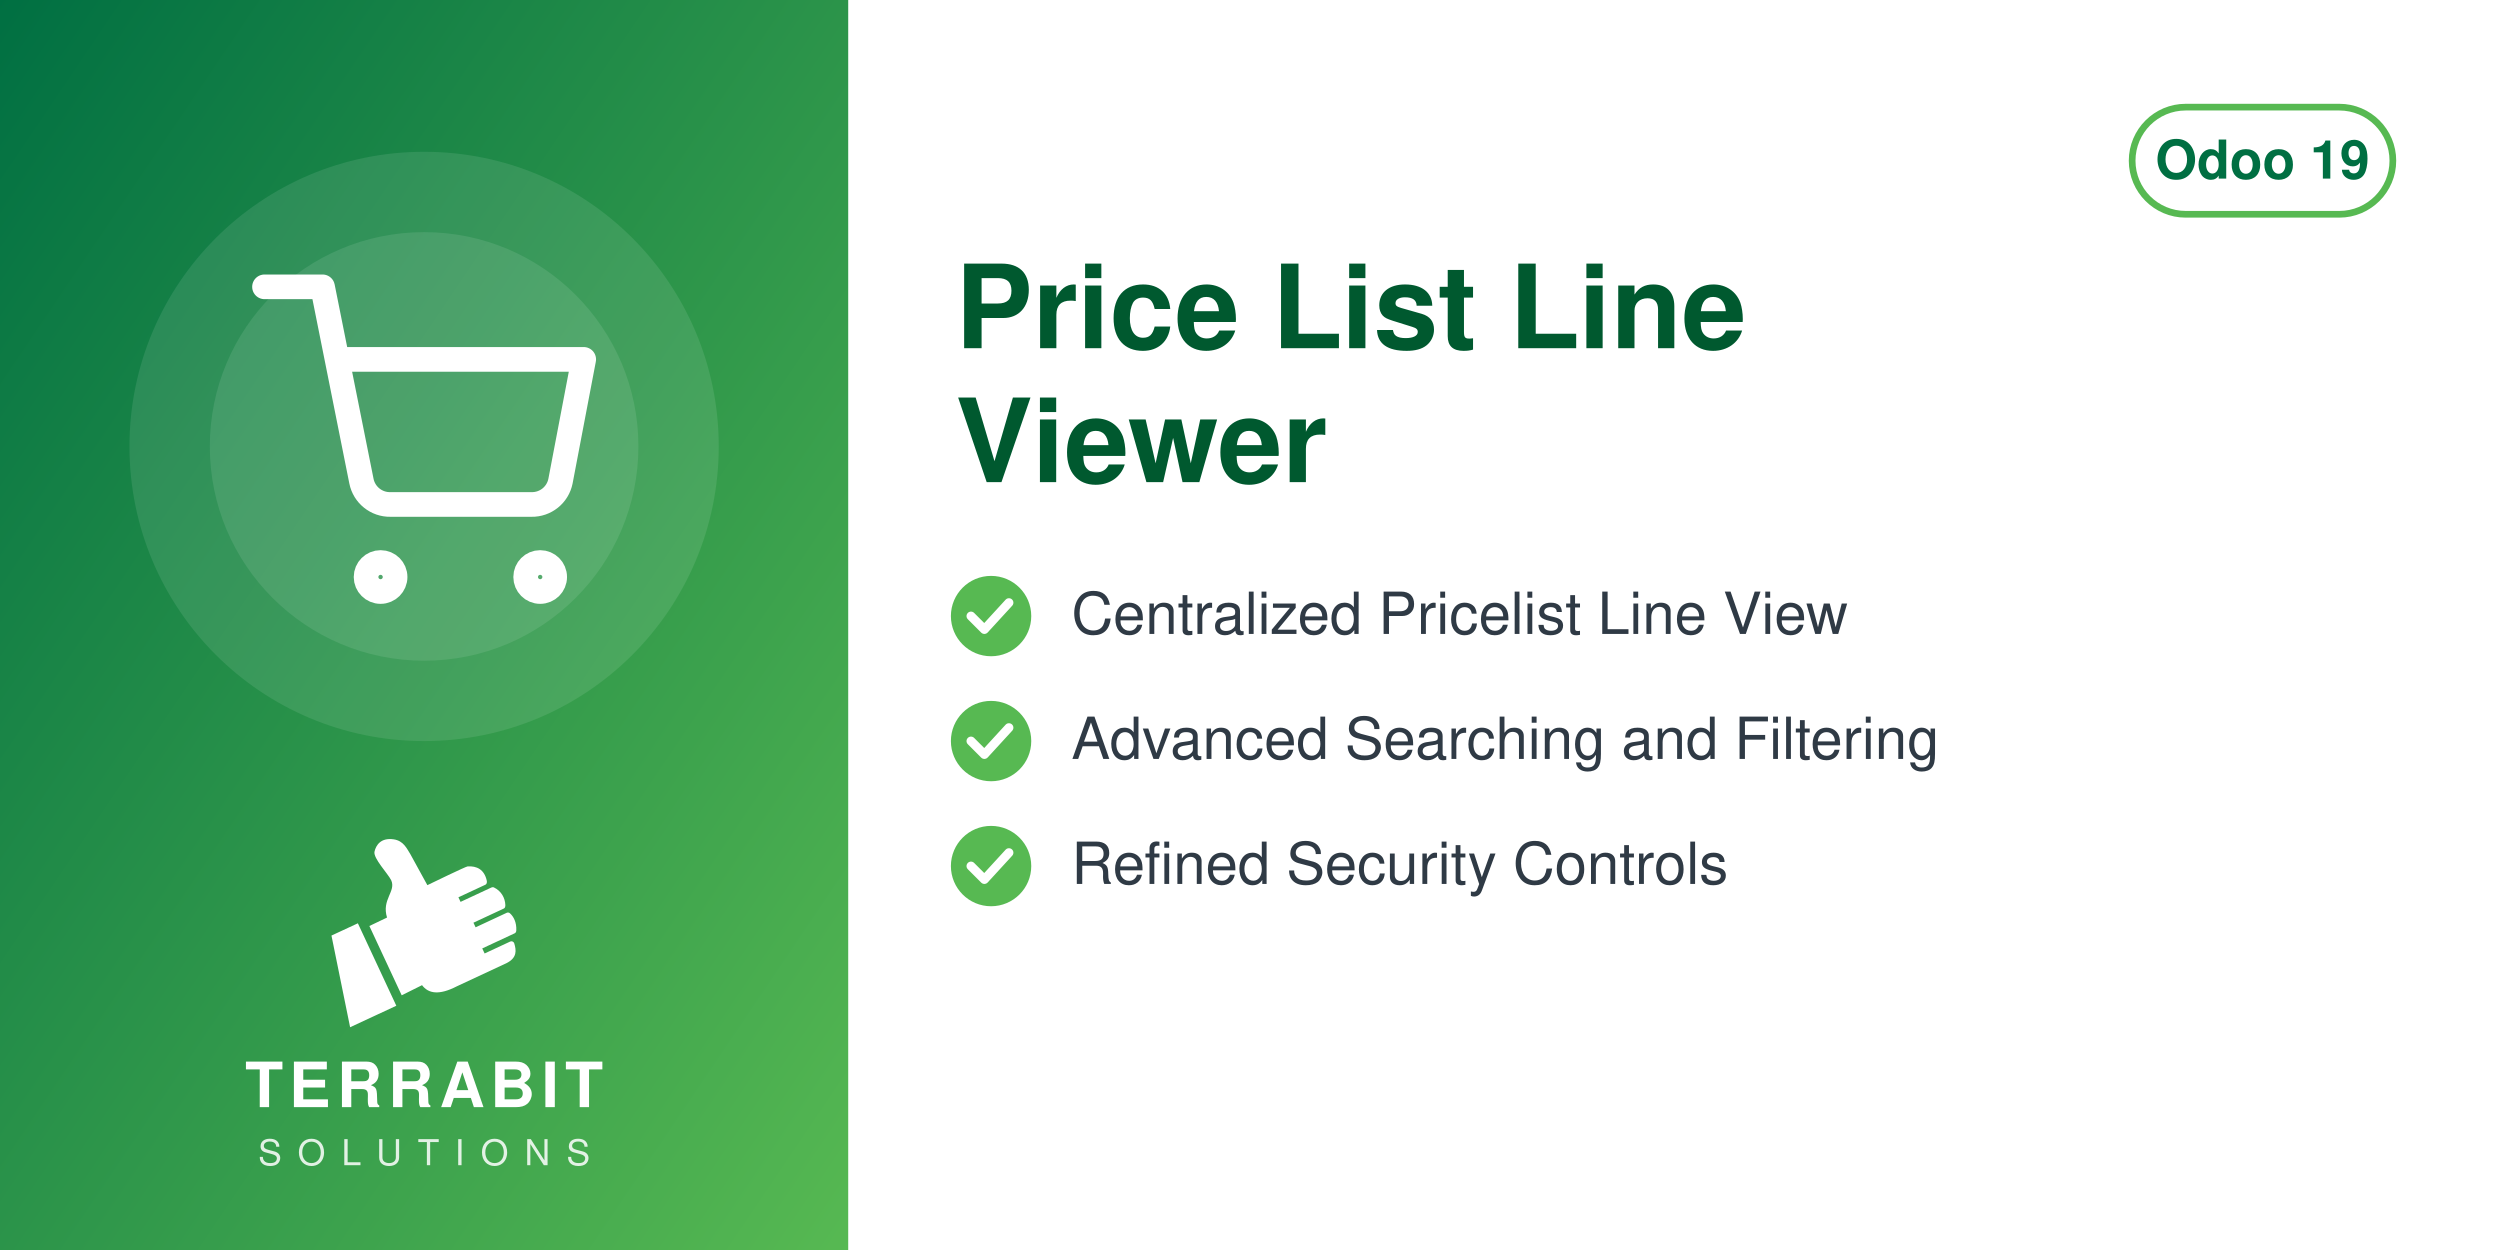
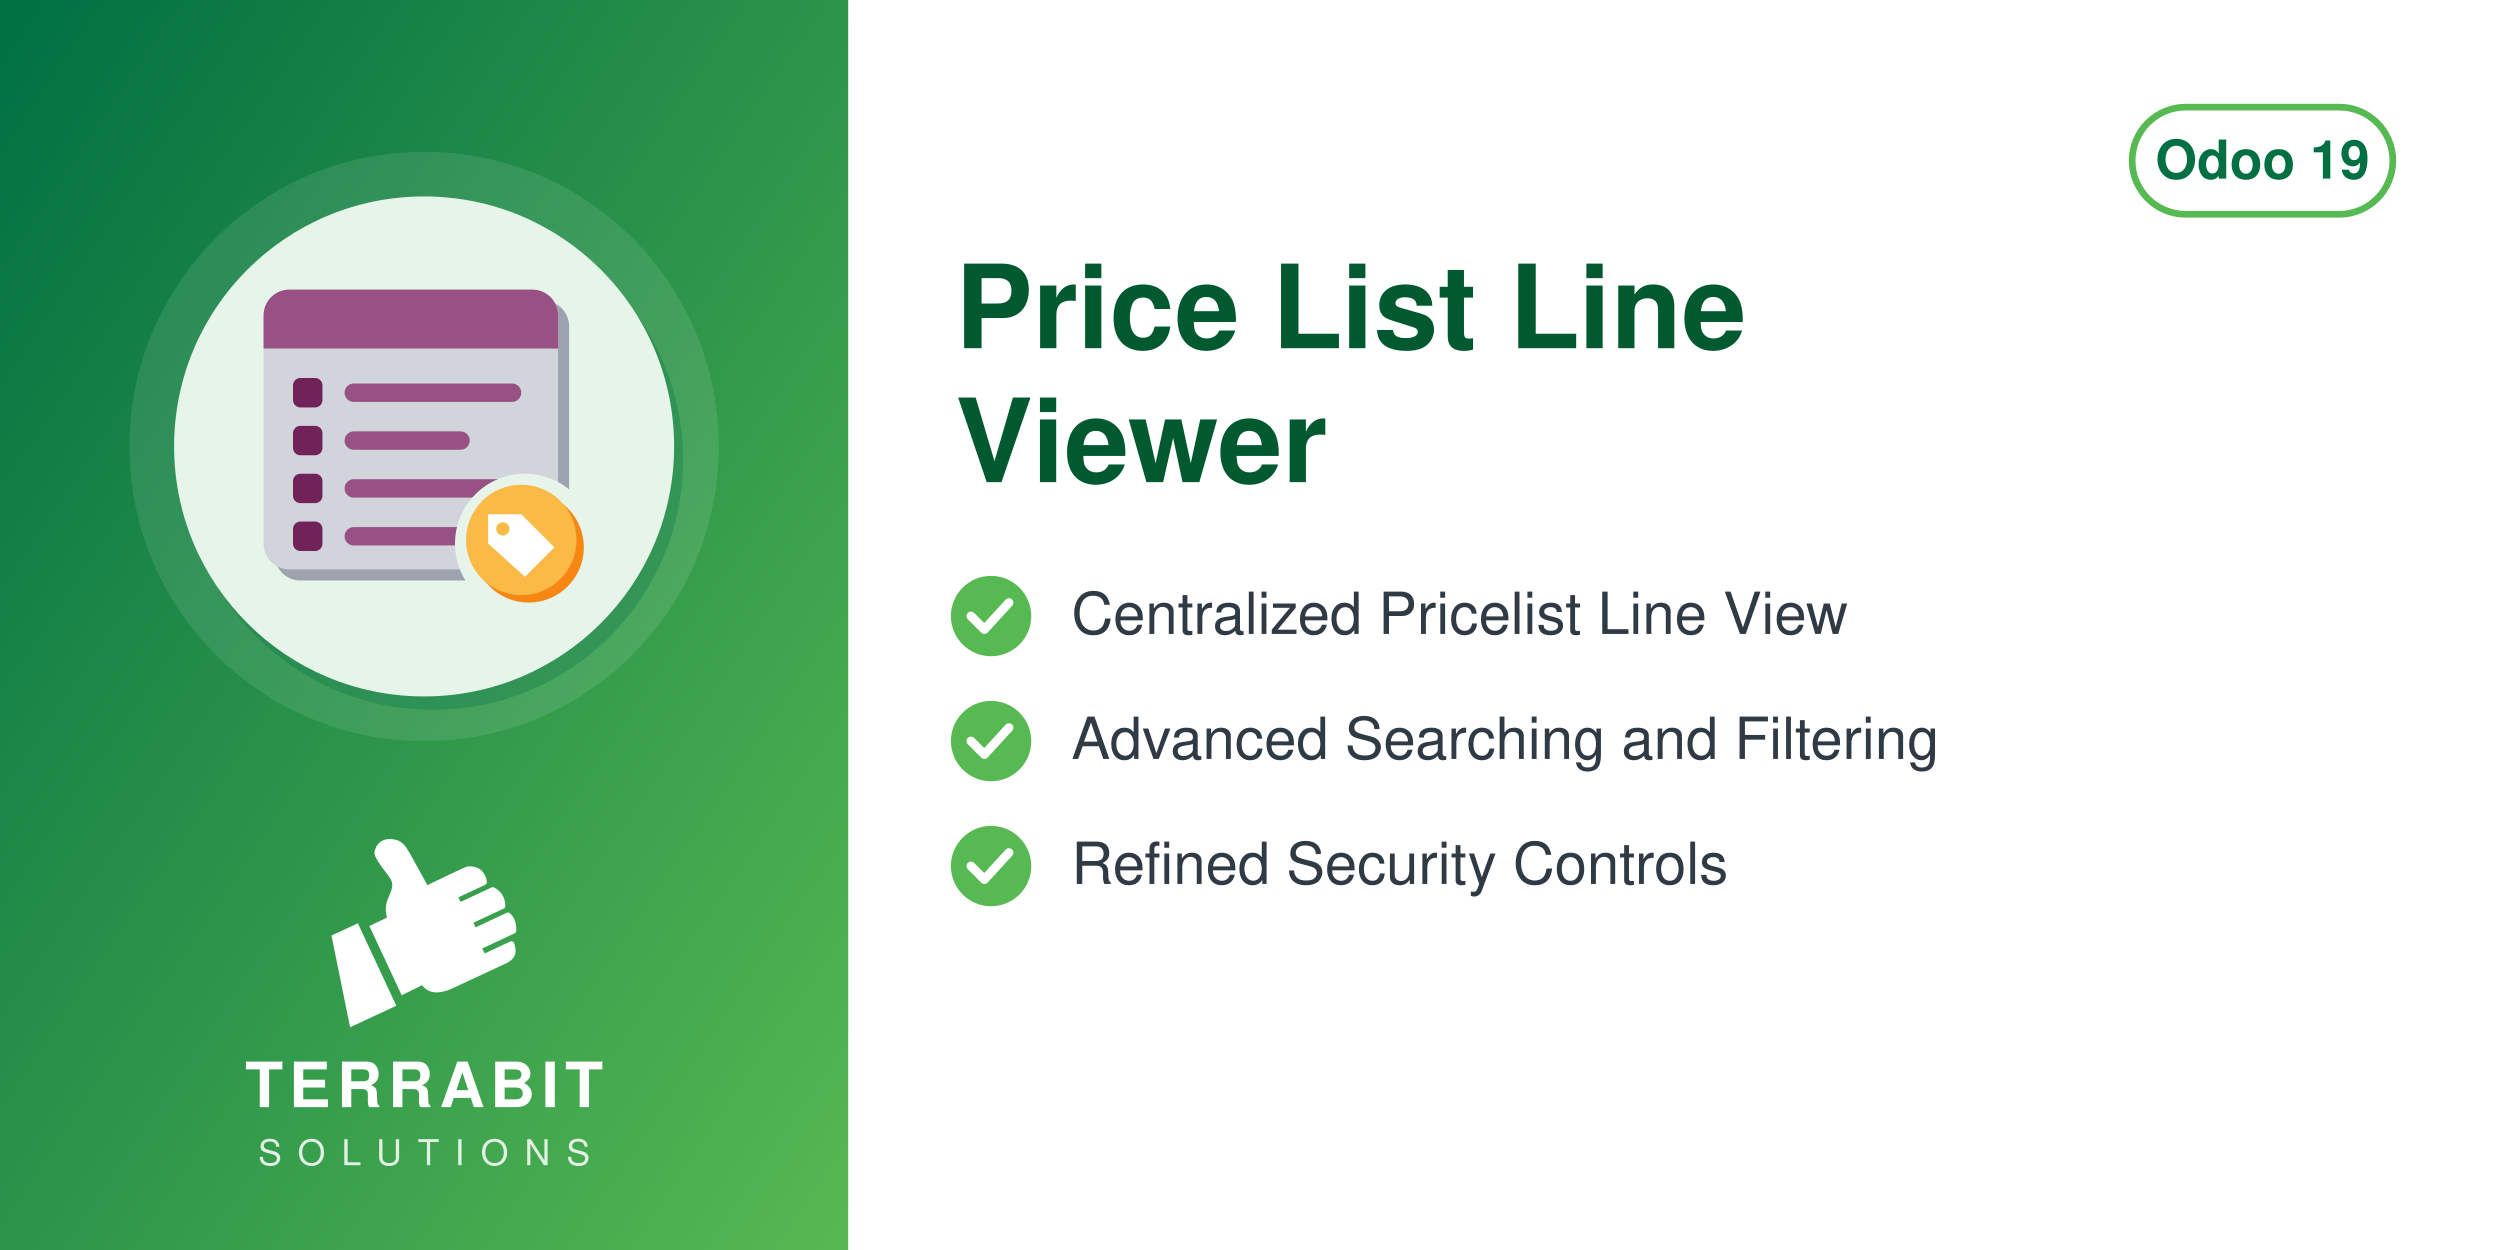
<svg xmlns="http://www.w3.org/2000/svg" width="560" height="280" viewBox="0 0 560 280">
  <defs>
    <linearGradient id="g" x1="0" y1="0" x2="1" y2="1">
      <stop offset="0" stop-color="#006F42" />
      <stop offset="1" stop-color="#57B952" />
    </linearGradient>
  </defs>
  <rect width="560" height="280" fill="#FFFFFF" />
  <rect width="190" height="280" fill="url(#g)" />
  <circle cx="95.0" cy="100" r="66" fill="white" opacity="0.10" />
-   <circle cx="95.0" cy="100" r="48" fill="white" opacity="0.10" />
-   <svg x="56.0" y="61.0" width="78" height="78" viewBox="0 0 24 24">
-     <g fill="none" stroke="white" stroke-width="1.7" stroke-linecap="round" stroke-linejoin="round">
-       <circle cx="9" cy="21" r="1" />
-       <circle cx="20" cy="21" r="1" />
-       <path d="M1 1h4l2.68 13.39a2 2 0 0 0 2 1.61h9.72a2 2 0 0 0 2-1.61L23 6H6" />
+   <circle cx="97.0" cy="103" r="56" fill="#006F42" opacity="0.30" />
+   <circle cx="95.0" cy="100" r="56" fill="#E6F4EA" />
+   <svg x="54.0" y="59.0" width="82" height="82" viewBox="0 0 100 100" preserveAspectRatio="xMidYMid meet">
+     <g transform="translate(0.11,-0.88) scale(1.0057)">
+       <defs>
+         <mask id="mi-cut" maskUnits="userSpaceOnUse" x="-20" y="-20" width="140" height="140">
+           <rect x="-20" y="-20" width="140" height="140" fill="#fff" />
+           <circle cx="77" cy="77" r="19" fill="#000" />
+         </mask>
+       </defs>
+       <g mask="url(#mi-cut)">
+         <g transform="translate(3,3)" fill="#9CA3AF">
+           <rect x="6" y="8" width="80" height="76" rx="7" />
+         </g>
+         <g fill="#D1D5DB">
+           <rect x="6" y="8" width="80" height="76" rx="7" />
+         </g>
+         <path d="M6,15 a7,7 0 0 1 7,-7 h66 a7,7 0 0 1 7,7 v9 h-80z" fill="#985184" />
+         <rect x="14" y="32" width="8" height="8" rx="2" fill="#712258" />
+         <rect x="28" y="33.5" width="48" height="5" rx="2.5" fill="#985184" />
+         <rect x="14" y="45" width="8" height="8" rx="2" fill="#712258" />
+         <rect x="28" y="46.5" width="34" height="5" rx="2.5" fill="#985184" />
+         <rect x="14" y="58" width="8" height="8" rx="2" fill="#712258" />
+         <rect x="28" y="59.5" width="48" height="5" rx="2.5" fill="#985184" />
+         <rect x="14" y="71" width="8" height="8" rx="2" fill="#712258" />
+         <rect x="28" y="72.5" width="34" height="5" rx="2.5" fill="#985184" />
+       </g>
+       <circle cx="78" cy="78" r="15" fill="#F78613" />
+       <circle cx="76" cy="76" r="15" fill="#FBB945" />
+       <path d="M67,69 h9 l9,9 l-8,8 l-10,-9z" fill="#FFFFFF" />
+       <circle cx="71" cy="73" r="1.8" fill="#FBB945" />
    </g>
  </svg>
  <svg x="72.0" y="186" width="46" height="46" viewBox="4045 2535 3400 3400" preserveAspectRatio="xMidYMid meet">
    <path fill="#FFFFFF" d="M4648.32 4073.59l636.59 1365.17 -765.09 355.96 -308.63 -1517.87 437.13 -203.26zm725.61 1192.32l336.75 -167.88c105.65,140.85 282.69,170.72 576.82,18.8l819.92 -382.33c181.4,-90.13 164.26,-214.57 130.07,-328.43 -4.28,-14.25 -13.68,-24.81 -27.34,-30.7 -13.67,-5.89 -27.61,-5.11 -41.09,1.18l-422.32 196.93 -39.04 -83.72 538.07 -250.91c16.64,-7.76 24.7,-27.69 25.58,-46.04 6.48,-134.33 -44.36,-230.89 -105.84,-285.23 -15.2,-13.44 -35.71,-15.59 -54.12,-7l-513.92 239.64 -35.6 -76.34 506.31 -236.1c17.69,-8.25 22.52,-36.93 21.83,-56.45 -4.1,-117.31 -67.62,-232.74 -187.72,-290.66 -13.94,-6.72 -28.64,-6.36 -42.69,0.19l-511.21 238.38 -35.37 -75.86 448.98 -209.36c20.44,-9.53 25.81,-42.28 21.02,-64.32 -41.02,-189.07 -167.92,-247.8 -318.14,-237.87 -29.39,1.94 -589.86,273.16 -665.95,310.54l-281.84 -513.57c-59.06,-93.13 -112.7,-221.7 -276.47,-245.13 -211.24,-30.22 -291.56,94.38 -316.89,203.13 -25.32,108.75 223.84,365.99 276.05,473.69 85.52,184.27 -161.86,318.11 -68.41,617.99l-292.54 139.94 535.09 1147.51z" />
  </svg>
  <text x="95.0" y="248" text-anchor="middle" font-family="Helvetica,Arial,sans-serif" font-size="14" font-weight="800" letter-spacing="1.4" fill="white">TERRABIT</text>
  <text x="95.0" y="261" text-anchor="middle" font-family="Helvetica,Arial,sans-serif" font-size="8" font-weight="500" letter-spacing="3.6" fill="white" opacity="0.85">SOLUTIONS</text>
  <g>
    <rect x="477.6" y="24" width="58.4" height="24" rx="12" fill="none" stroke="#57B952" stroke-width="1.5" />
    <text x="506.8" y="40" text-anchor="middle" font-family="Helvetica,Arial,sans-serif" font-size="12" font-weight="700" fill="#006F42">Odoo 19</text>
  </g>
  <text x="214" y="78" font-family="Helvetica,Arial,sans-serif" font-size="26" font-weight="700" fill="#00592F">Price List Line</text>
  <text x="214" y="108" font-family="Helvetica,Arial,sans-serif" font-size="26" font-weight="700" fill="#00592F">Viewer</text>
  <circle cx="222" cy="138" r="9" fill="#57B952" />
  <path d="M217.5 138 l3 3 l5.5 -6" fill="none" stroke="white" stroke-width="2" stroke-linecap="round" stroke-linejoin="round" />
  <text x="240" y="142" font-family="Helvetica,Arial,sans-serif" font-size="13" fill="#2F3A45">Centralized Pricelist Line View</text>
  <circle cx="222" cy="166" r="9" fill="#57B952" />
  <path d="M217.5 166 l3 3 l5.5 -6" fill="none" stroke="white" stroke-width="2" stroke-linecap="round" stroke-linejoin="round" />
  <text x="240" y="170" font-family="Helvetica,Arial,sans-serif" font-size="13" fill="#2F3A45">Advanced Searching and Filtering</text>
  <circle cx="222" cy="194" r="9" fill="#57B952" />
  <path d="M217.5 194 l3 3 l5.5 -6" fill="none" stroke="white" stroke-width="2" stroke-linecap="round" stroke-linejoin="round" />
  <text x="240" y="198" font-family="Helvetica,Arial,sans-serif" font-size="13" fill="#2F3A45">Refined Security Controls</text>
</svg>
